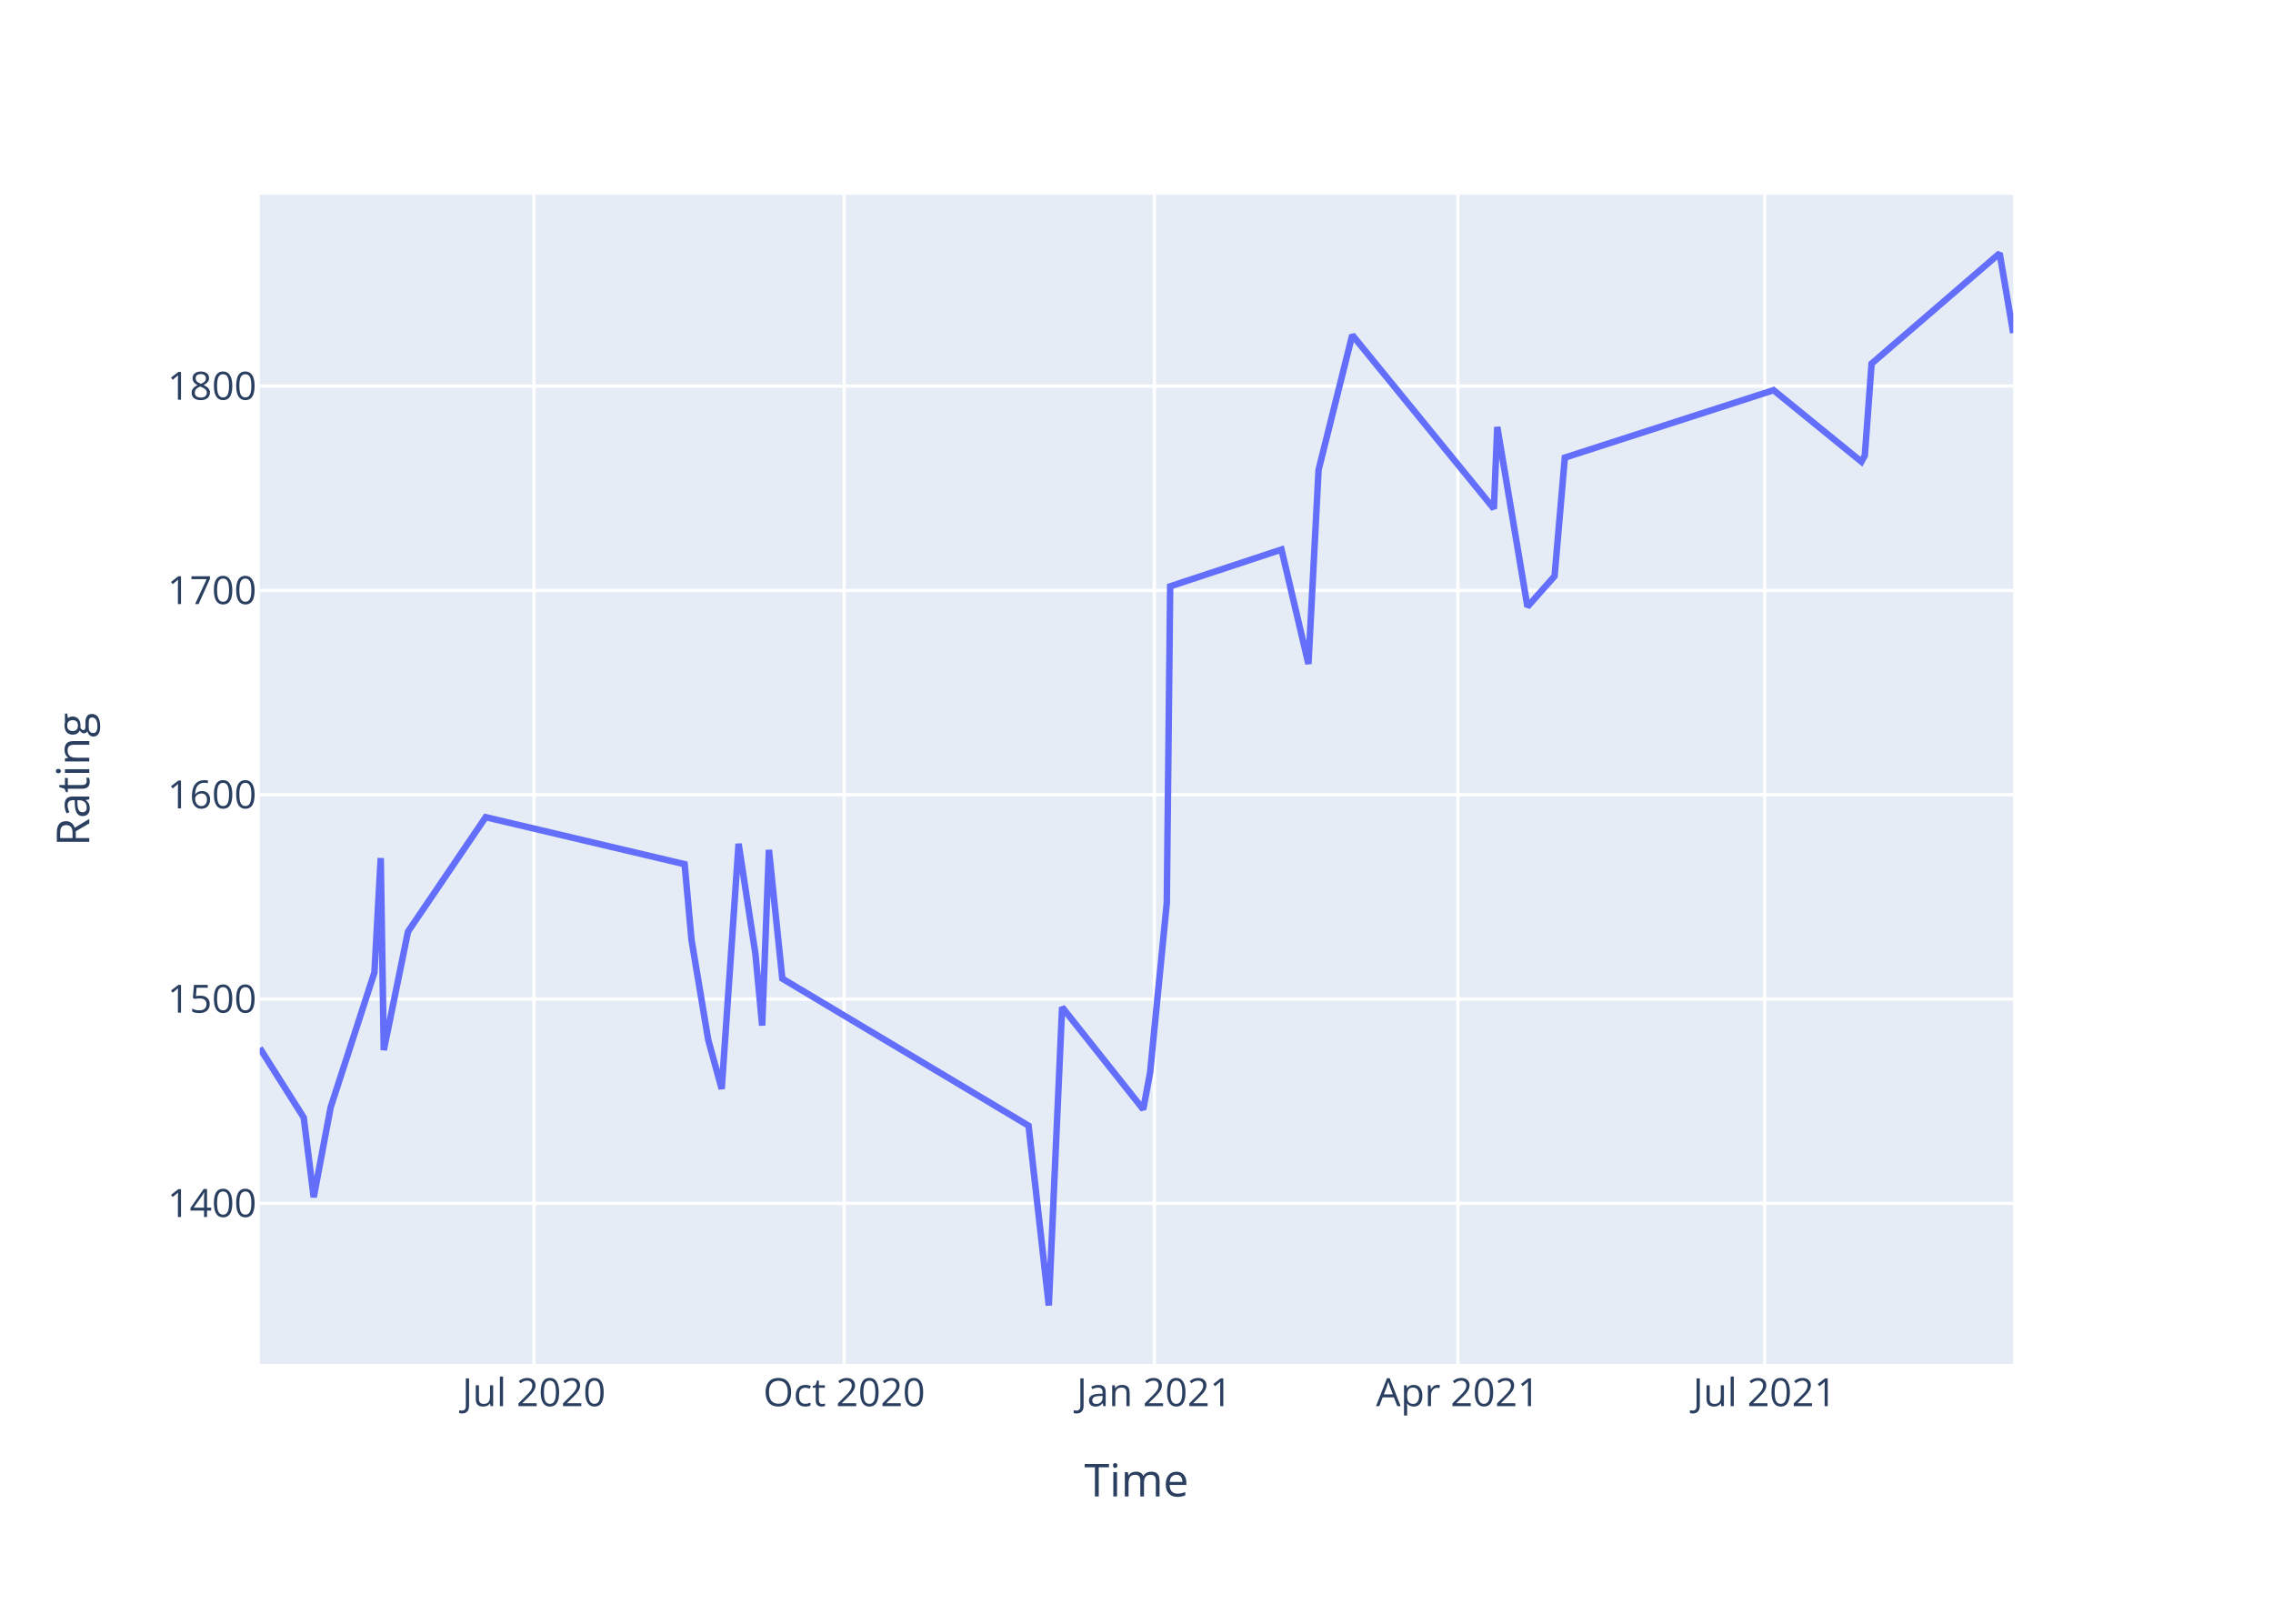
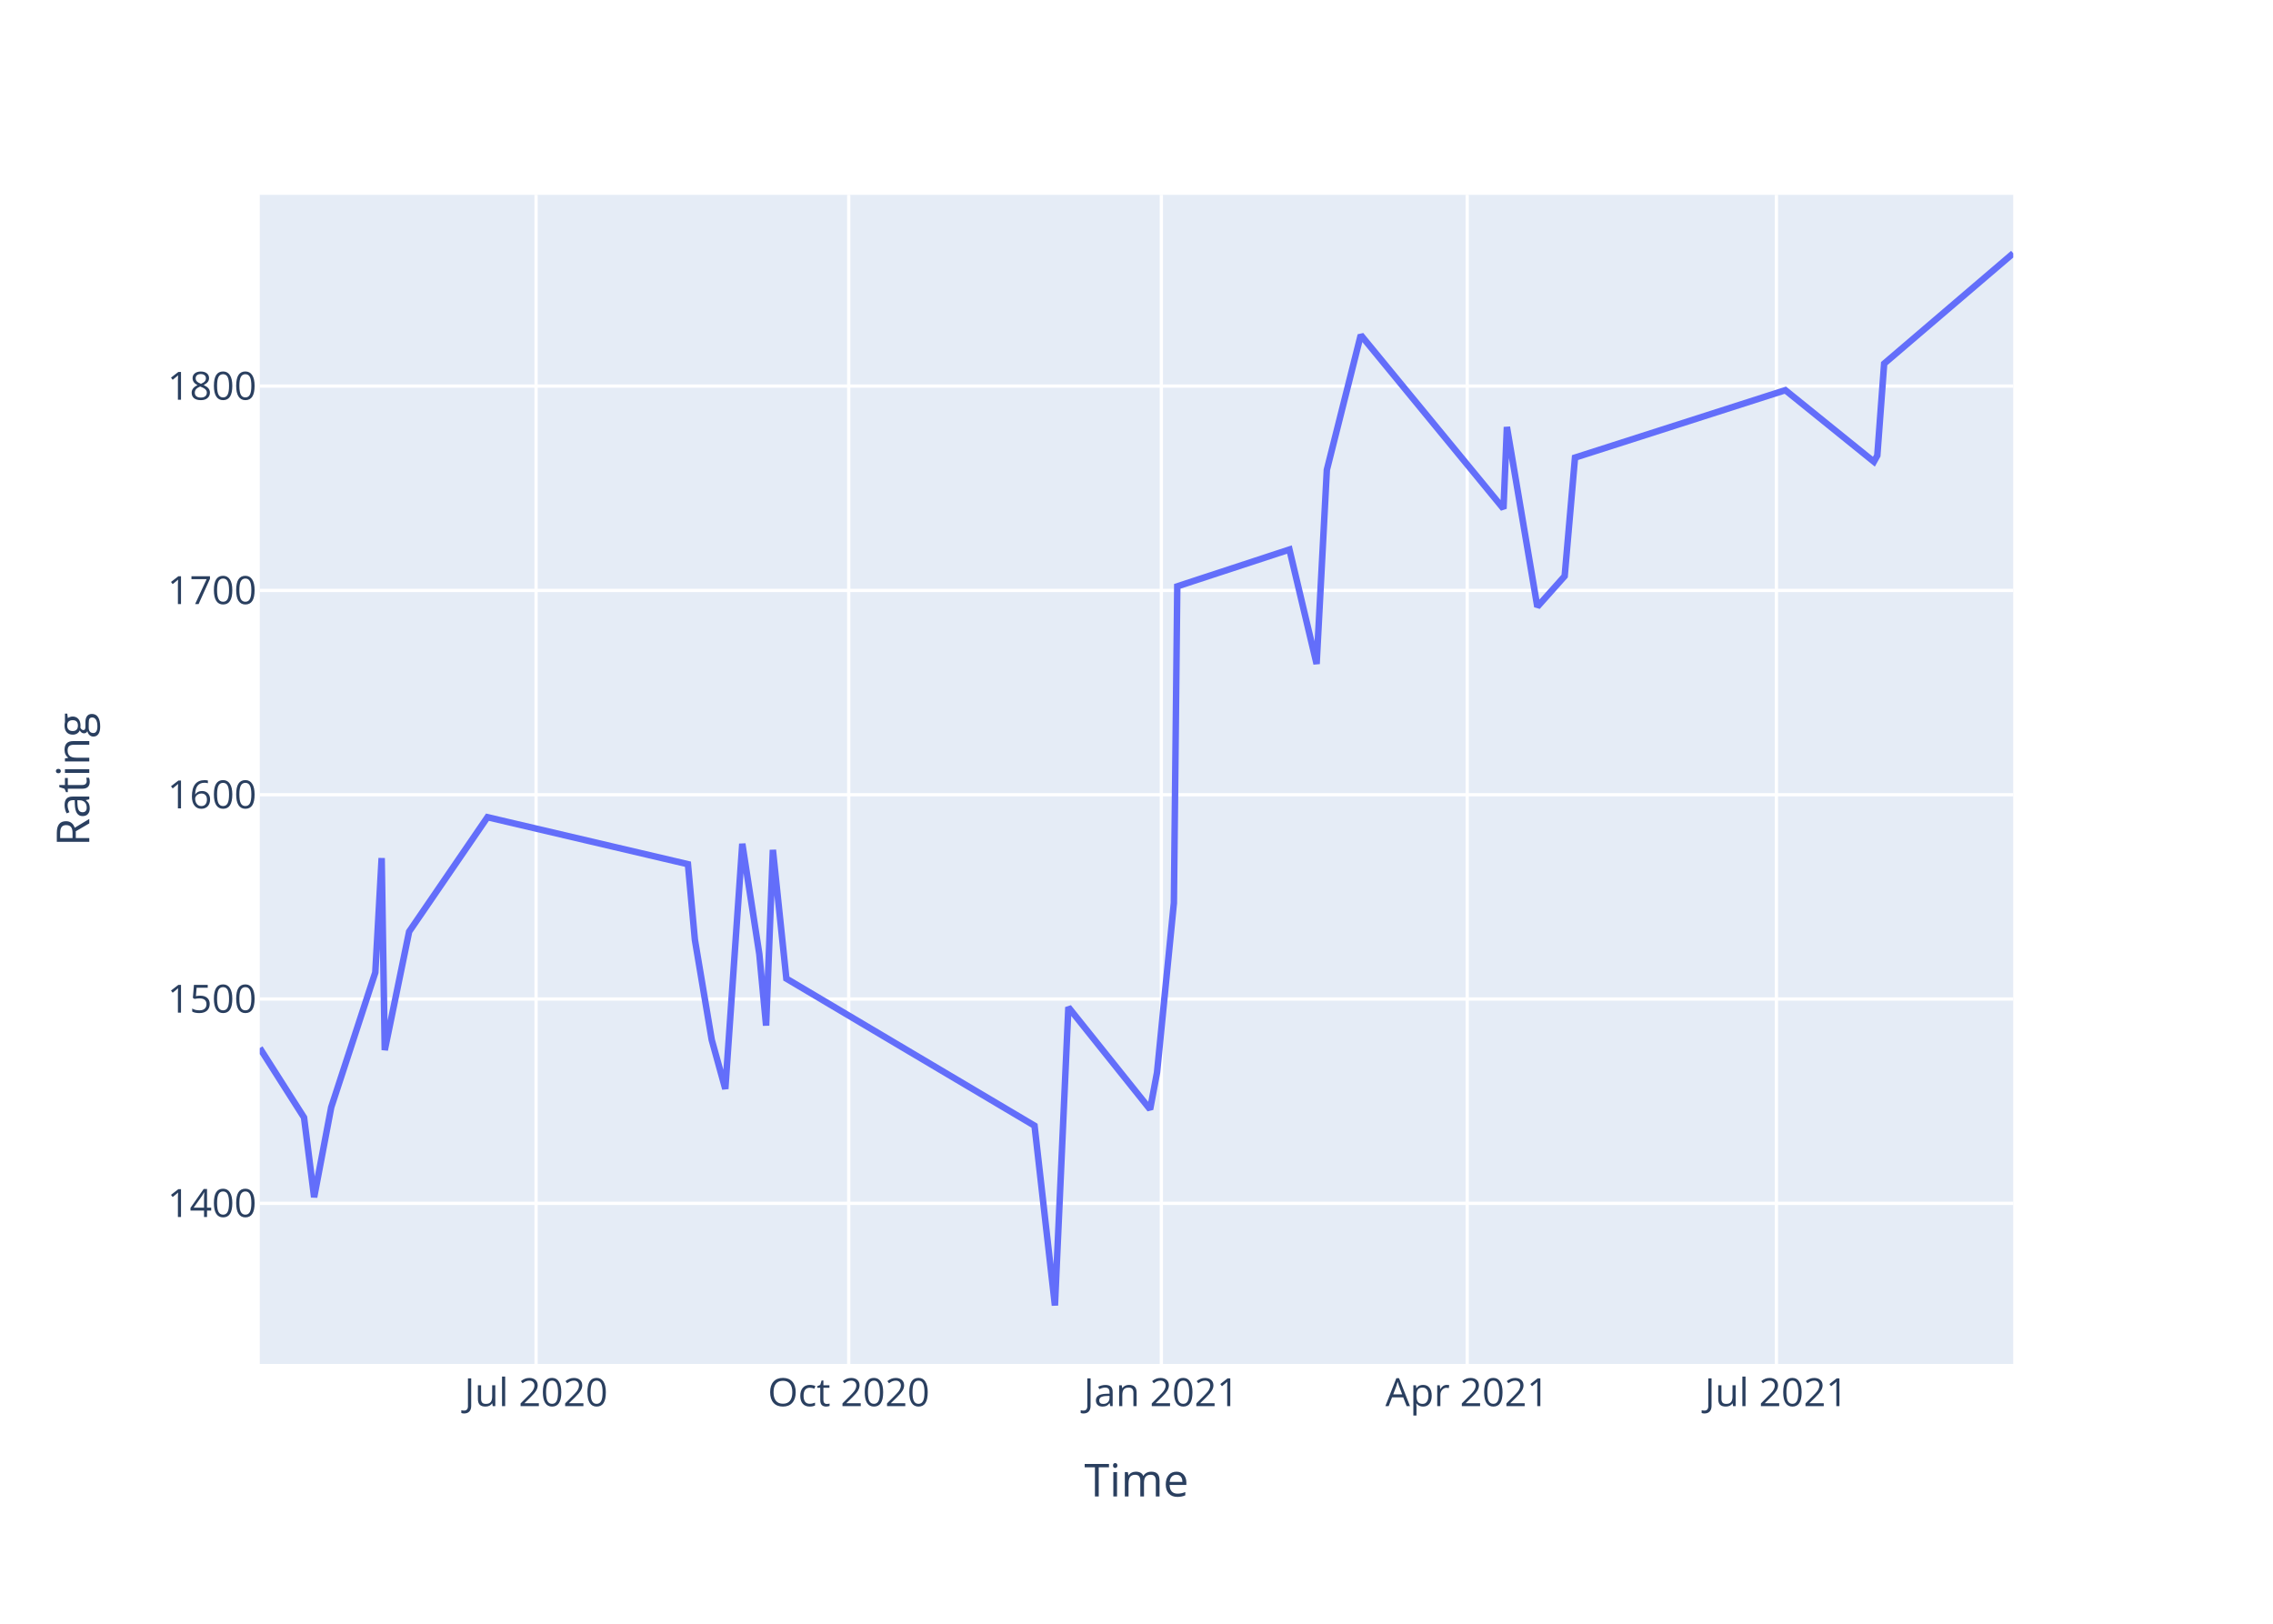
<svg xmlns="http://www.w3.org/2000/svg" class="main-svg" width="700" height="500" style="" viewBox="0 0 700 500">
  <rect x="0" y="0" width="700" height="500" style="fill: rgb(255, 255, 255); fill-opacity: 1;" />
-   <defs id="defs-274223">
+   <defs id="defs-e32d76">
    <g class="clips">
-       <clipPath id="clip274223xyplot" class="plotclip">
+       <clipPath id="clipe32d76xyplot" class="plotclip">
        <rect width="540" height="360" />
      </clipPath>
-       <clipPath class="axesclip" id="clip274223x">
+       <clipPath class="axesclip" id="clipe32d76x">
        <rect x="80" y="0" width="540" height="500" />
      </clipPath>
-       <clipPath class="axesclip" id="clip274223y">
+       <clipPath class="axesclip" id="clipe32d76y">
        <rect x="0" y="60" width="700" height="360" />
      </clipPath>
-       <clipPath class="axesclip" id="clip274223xy">
+       <clipPath class="axesclip" id="clipe32d76xy">
        <rect x="80" y="60" width="540" height="360" />
      </clipPath>
    </g>
    <g class="gradients" />
    <g class="patterns" />
  </defs>
  <g class="bglayer">
    <rect class="bg" x="80" y="60" width="540" height="360" style="fill: rgb(229, 236, 246); fill-opacity: 1; stroke-width: 0;" />
  </g>
  <g class="layer-below">
    <g class="imagelayer" />
    <g class="shapelayer" />
  </g>
  <g class="cartesianlayer">
    <g class="subplot xy">
      <g class="layer-subplot">
        <g class="shapelayer" />
        <g class="imagelayer" />
      </g>
      <g class="gridlayer">
        <g class="x">
-           <path class="xgrid crisp" transform="translate(164.43,0)" d="M0,60v360" style="stroke: rgb(255, 255, 255); stroke-opacity: 1; stroke-width: 1px;" />
-           <path class="xgrid crisp" transform="translate(259.97,0)" d="M0,60v360" style="stroke: rgb(255, 255, 255); stroke-opacity: 1; stroke-width: 1px;" />
-           <path class="xgrid crisp" transform="translate(355.5,0)" d="M0,60v360" style="stroke: rgb(255, 255, 255); stroke-opacity: 1; stroke-width: 1px;" />
-           <path class="xgrid crisp" transform="translate(448.96,0)" d="M0,60v360" style="stroke: rgb(255, 255, 255); stroke-opacity: 1; stroke-width: 1px;" />
-           <path class="xgrid crisp" transform="translate(543.46,0)" d="M0,60v360" style="stroke: rgb(255, 255, 255); stroke-opacity: 1; stroke-width: 1px;" />
+           <path class="xgrid crisp" transform="translate(165.09,0)" d="M0,60v360" style="stroke: rgb(255, 255, 255); stroke-opacity: 1; stroke-width: 1px;" />
+           <path class="xgrid crisp" transform="translate(261.37,0)" d="M0,60v360" style="stroke: rgb(255, 255, 255); stroke-opacity: 1; stroke-width: 1px;" />
+           <path class="xgrid crisp" transform="translate(357.65,0)" d="M0,60v360" style="stroke: rgb(255, 255, 255); stroke-opacity: 1; stroke-width: 1px;" />
+           <path class="xgrid crisp" transform="translate(451.84,0)" d="M0,60v360" style="stroke: rgb(255, 255, 255); stroke-opacity: 1; stroke-width: 1px;" />
+           <path class="xgrid crisp" transform="translate(547.07,0)" d="M0,60v360" style="stroke: rgb(255, 255, 255); stroke-opacity: 1; stroke-width: 1px;" />
        </g>
        <g class="y">
          <path class="ygrid crisp" transform="translate(0,370.54)" d="M80,0h540" style="stroke: rgb(255, 255, 255); stroke-opacity: 1; stroke-width: 1px;" />
          <path class="ygrid crisp" transform="translate(0,307.63)" d="M80,0h540" style="stroke: rgb(255, 255, 255); stroke-opacity: 1; stroke-width: 1px;" />
          <path class="ygrid crisp" transform="translate(0,244.72)" d="M80,0h540" style="stroke: rgb(255, 255, 255); stroke-opacity: 1; stroke-width: 1px;" />
          <path class="ygrid crisp" transform="translate(0,181.81)" d="M80,0h540" style="stroke: rgb(255, 255, 255); stroke-opacity: 1; stroke-width: 1px;" />
          <path class="ygrid crisp" transform="translate(0,118.89)" d="M80,0h540" style="stroke: rgb(255, 255, 255); stroke-opacity: 1; stroke-width: 1px;" />
        </g>
      </g>
      <g class="zerolinelayer" />
      <path class="xlines-below" />
      <path class="ylines-below" />
      <g class="overlines-below" />
      <g class="xaxislayer-below" />
      <g class="yaxislayer-below" />
      <g class="overaxes-below" />
-       <g class="plot" transform="translate(80,60)" clip-path="url(#clip274223xyplot)">
+       <g class="plot" transform="translate(80,60)" clip-path="url(#clipe32d76xyplot)">
        <g class="scatterlayer mlayer">
-           <g class="trace scatter tracef83a5e" style="stroke-miterlimit: 2; opacity: 1;">
+           <g class="trace scatter trace54a6ba" style="stroke-miterlimit: 2; opacity: 1;">
            <g class="fills" />
            <g class="errorbars" />
            <g class="lines">
-               <path class="js-line" d="M0,262.73L13.53,284.12L16.61,308.66L21.83,280.97L35.31,239.45L37.25,204.22L38.19,263.36L45.65,226.87L69.57,191.64L130.84,206.11L132.96,229.39L138.11,260.21L142.26,275.31L147.46,199.82L152.65,233.79L154.72,255.81L156.8,201.7L160.92,241.34L236.76,286.64L242.99,342L247.09,250.15L272.07,281.6L274.19,270.28L279.33,218.06L280.37,120.55L314.65,109.22L322.95,144.45L326.07,84.69L336.45,43.17L380.06,96.64L381.1,71.48L390.4,126.84L398.75,117.4L401.91,80.91L466.19,60.15L493.25,82.17L494.29,80.28L496.38,51.97L535.82,18L540,42.54" style="vector-effect: non-scaling-stroke; fill: none; stroke: rgb(99, 110, 250); stroke-opacity: 1; stroke-width: 2px; opacity: 1;" />
+               <path class="js-line" d="M0,262.73L13.63,284.12L16.74,308.66L22,280.97L35.58,239.45L37.54,204.22L38.49,263.36L46,226.87L70.12,191.64L131.86,206.11L134,229.39L139.19,260.21L143.37,275.31L148.6,199.82L153.84,233.79L155.93,255.81L158.02,201.7L162.17,241.34L238.6,286.64L244.88,342L249.02,250.15L274.19,281.6L276.32,270.28L281.51,218.06L282.56,120.55L317.1,109.22L325.47,144.45L328.62,84.69L339.07,43.17L383.02,96.64L384.07,71.48L393.44,126.84L401.86,117.4L405.04,80.91L469.82,60.15L497.09,82.17L498.14,80.28L500.25,51.97L540,18" style="vector-effect: non-scaling-stroke; fill: none; stroke: rgb(99, 110, 250); stroke-opacity: 1; stroke-width: 2px; opacity: 1;" />
            </g>
            <g class="points" />
            <g class="text" />
          </g>
        </g>
      </g>
      <g class="overplot" />
      <path class="xlines-above crisp" d="M0,0" style="fill: none;" />
      <path class="ylines-above crisp" d="M0,0" style="fill: none;" />
      <g class="overlines-above" />
      <g class="xaxislayer-above">
        <g class="xtick">
-           <text text-anchor="middle" x="0" y="433" transform="translate(164.43,0)" style="font-family: 'Open Sans', verdana, arial, sans-serif; font-size: 12px; fill: rgb(42, 63, 95); fill-opacity: 1; white-space: pre; opacity: 1;">Jul 2020</text>
+           <text text-anchor="middle" x="0" y="433" transform="translate(165.09,0)" style="font-family: 'Open Sans', verdana, arial, sans-serif; font-size: 12px; fill: rgb(42, 63, 95); fill-opacity: 1; white-space: pre; opacity: 1;">Jul 2020</text>
        </g>
        <g class="xtick">
-           <text text-anchor="middle" x="0" y="433" style="font-family: 'Open Sans', verdana, arial, sans-serif; font-size: 12px; fill: rgb(42, 63, 95); fill-opacity: 1; white-space: pre; opacity: 1;" transform="translate(259.97,0)">Oct 2020</text>
+           <text text-anchor="middle" x="0" y="433" style="font-family: 'Open Sans', verdana, arial, sans-serif; font-size: 12px; fill: rgb(42, 63, 95); fill-opacity: 1; white-space: pre; opacity: 1;" transform="translate(261.37,0)">Oct 2020</text>
        </g>
        <g class="xtick">
-           <text text-anchor="middle" x="0" y="433" style="font-family: 'Open Sans', verdana, arial, sans-serif; font-size: 12px; fill: rgb(42, 63, 95); fill-opacity: 1; white-space: pre; opacity: 1;" transform="translate(355.5,0)">Jan 2021</text>
+           <text text-anchor="middle" x="0" y="433" style="font-family: 'Open Sans', verdana, arial, sans-serif; font-size: 12px; fill: rgb(42, 63, 95); fill-opacity: 1; white-space: pre; opacity: 1;" transform="translate(357.65,0)">Jan 2021</text>
        </g>
        <g class="xtick">
-           <text text-anchor="middle" x="0" y="433" style="font-family: 'Open Sans', verdana, arial, sans-serif; font-size: 12px; fill: rgb(42, 63, 95); fill-opacity: 1; white-space: pre; opacity: 1;" transform="translate(448.96,0)">Apr 2021</text>
+           <text text-anchor="middle" x="0" y="433" style="font-family: 'Open Sans', verdana, arial, sans-serif; font-size: 12px; fill: rgb(42, 63, 95); fill-opacity: 1; white-space: pre; opacity: 1;" transform="translate(451.84,0)">Apr 2021</text>
        </g>
        <g class="xtick">
-           <text text-anchor="middle" x="0" y="433" style="font-family: 'Open Sans', verdana, arial, sans-serif; font-size: 12px; fill: rgb(42, 63, 95); fill-opacity: 1; white-space: pre; opacity: 1;" transform="translate(543.46,0)">Jul 2021</text>
+           <text text-anchor="middle" x="0" y="433" style="font-family: 'Open Sans', verdana, arial, sans-serif; font-size: 12px; fill: rgb(42, 63, 95); fill-opacity: 1; white-space: pre; opacity: 1;" transform="translate(547.07,0)">Jul 2021</text>
        </g>
      </g>
      <g class="yaxislayer-above">
        <g class="ytick">
          <text text-anchor="end" x="79" y="4.2" transform="translate(0,370.54)" style="font-family: 'Open Sans', verdana, arial, sans-serif; font-size: 12px; fill: rgb(42, 63, 95); fill-opacity: 1; white-space: pre; opacity: 1;">1400</text>
        </g>
        <g class="ytick">
          <text text-anchor="end" x="79" y="4.2" style="font-family: 'Open Sans', verdana, arial, sans-serif; font-size: 12px; fill: rgb(42, 63, 95); fill-opacity: 1; white-space: pre; opacity: 1;" transform="translate(0,307.63)">1500</text>
        </g>
        <g class="ytick">
          <text text-anchor="end" x="79" y="4.2" style="font-family: 'Open Sans', verdana, arial, sans-serif; font-size: 12px; fill: rgb(42, 63, 95); fill-opacity: 1; white-space: pre; opacity: 1;" transform="translate(0,244.72)">1600</text>
        </g>
        <g class="ytick">
          <text text-anchor="end" x="79" y="4.2" style="font-family: 'Open Sans', verdana, arial, sans-serif; font-size: 12px; fill: rgb(42, 63, 95); fill-opacity: 1; white-space: pre; opacity: 1;" transform="translate(0,181.81)">1700</text>
        </g>
        <g class="ytick">
          <text text-anchor="end" x="79" y="4.2" style="font-family: 'Open Sans', verdana, arial, sans-serif; font-size: 12px; fill: rgb(42, 63, 95); fill-opacity: 1; white-space: pre; opacity: 1;" transform="translate(0,118.89)">1800</text>
        </g>
      </g>
      <g class="overaxes-above" />
    </g>
  </g>
  <g class="polarlayer" />
  <g class="ternarylayer" />
  <g class="geolayer" />
  <g class="funnelarealayer" />
  <g class="pielayer" />
  <g class="iciclelayer" />
  <g class="treemaplayer" />
  <g class="sunburstlayer" />
  <g class="glimages" />
-   <defs id="topdefs-274223">
+   <defs id="topdefs-e32d76">
    <g class="clips" />
  </defs>
  <g class="layer-above">
    <g class="imagelayer" />
    <g class="shapelayer" />
  </g>
  <g class="infolayer">
    <g class="g-gtitle" />
    <g class="g-xtitle">
      <text class="xtitle" x="350" y="460.8" text-anchor="middle" style="font-family: 'Open Sans', verdana, arial, sans-serif; font-size: 14px; fill: rgb(42, 63, 95); opacity: 1; font-weight: normal; white-space: pre;">Time</text>
    </g>
    <g class="g-ytitle">
      <text class="ytitle" transform="rotate(-90,27.49688,240)" x="27.497" y="240" text-anchor="middle" style="font-family: 'Open Sans', verdana, arial, sans-serif; font-size: 14px; fill: rgb(42, 63, 95); opacity: 1; font-weight: normal; white-space: pre;">Rating</text>
    </g>
  </g>
</svg>
